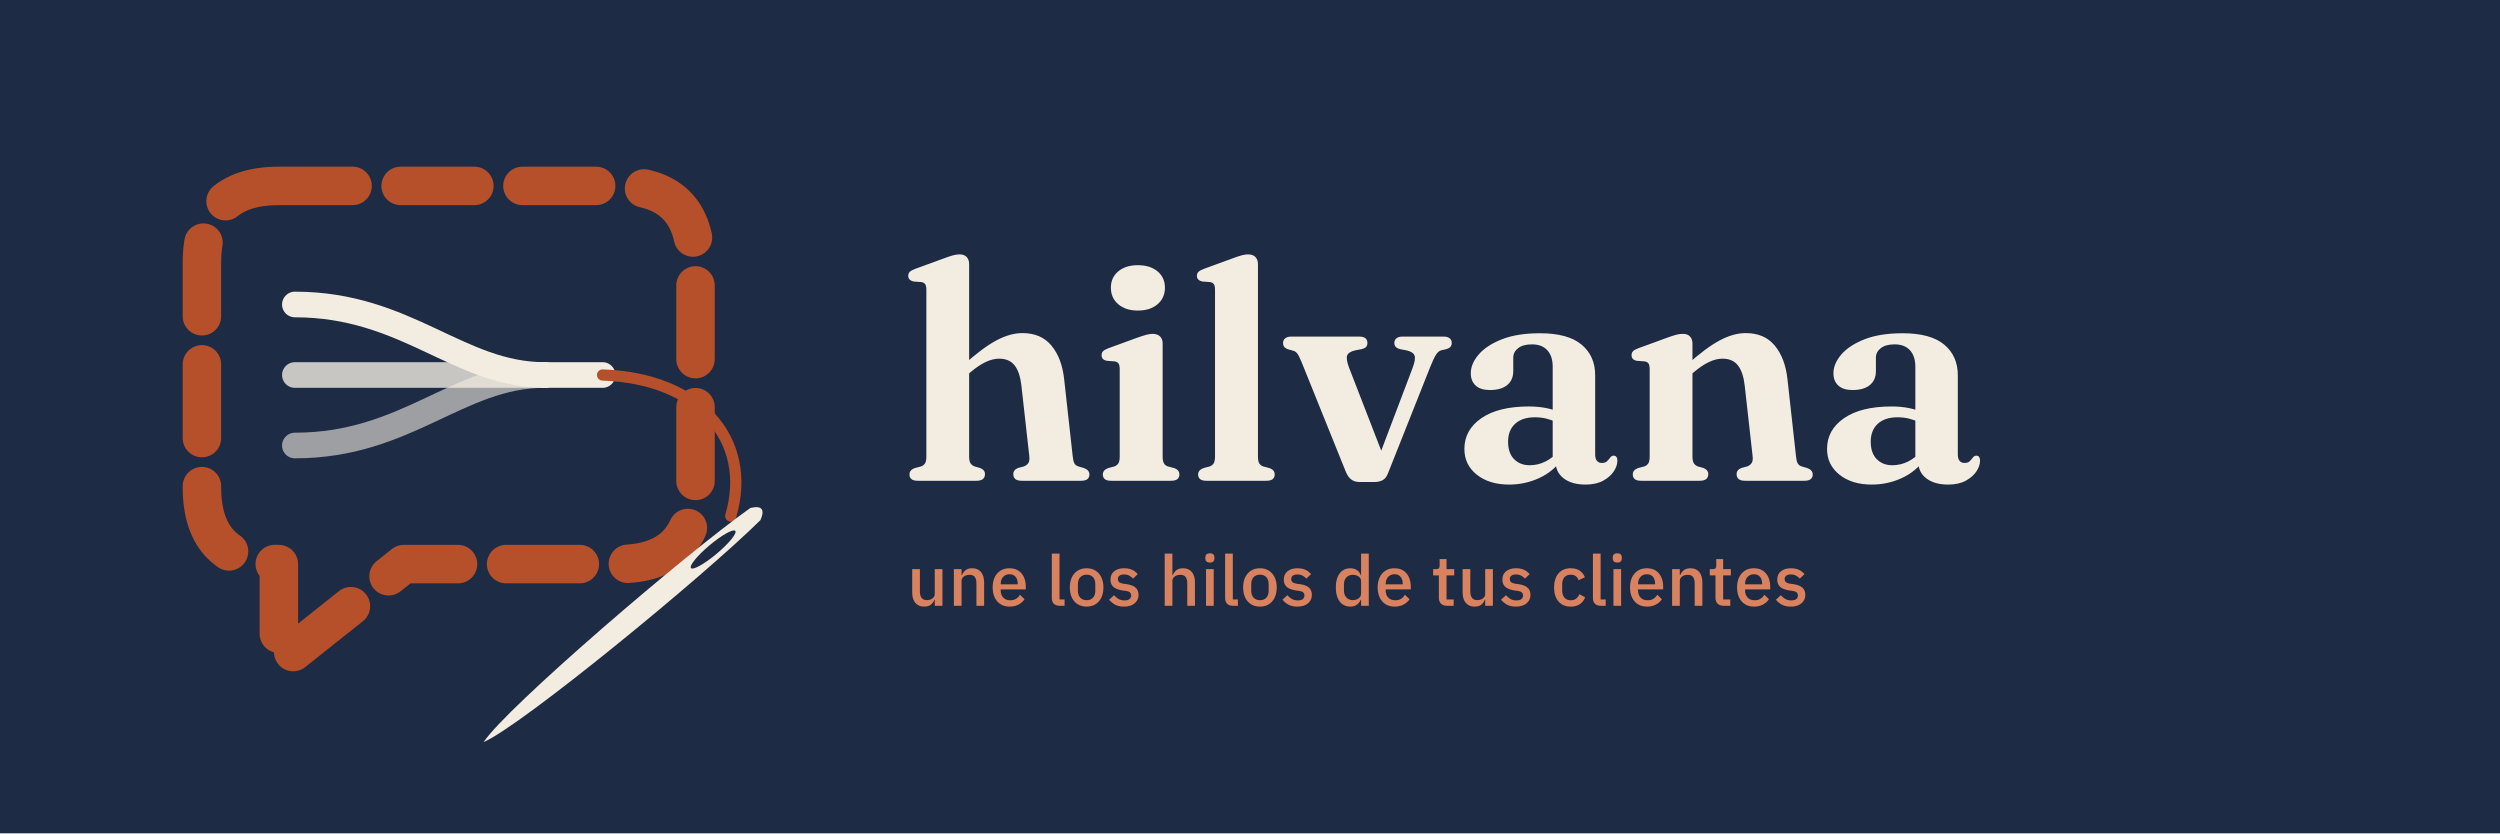
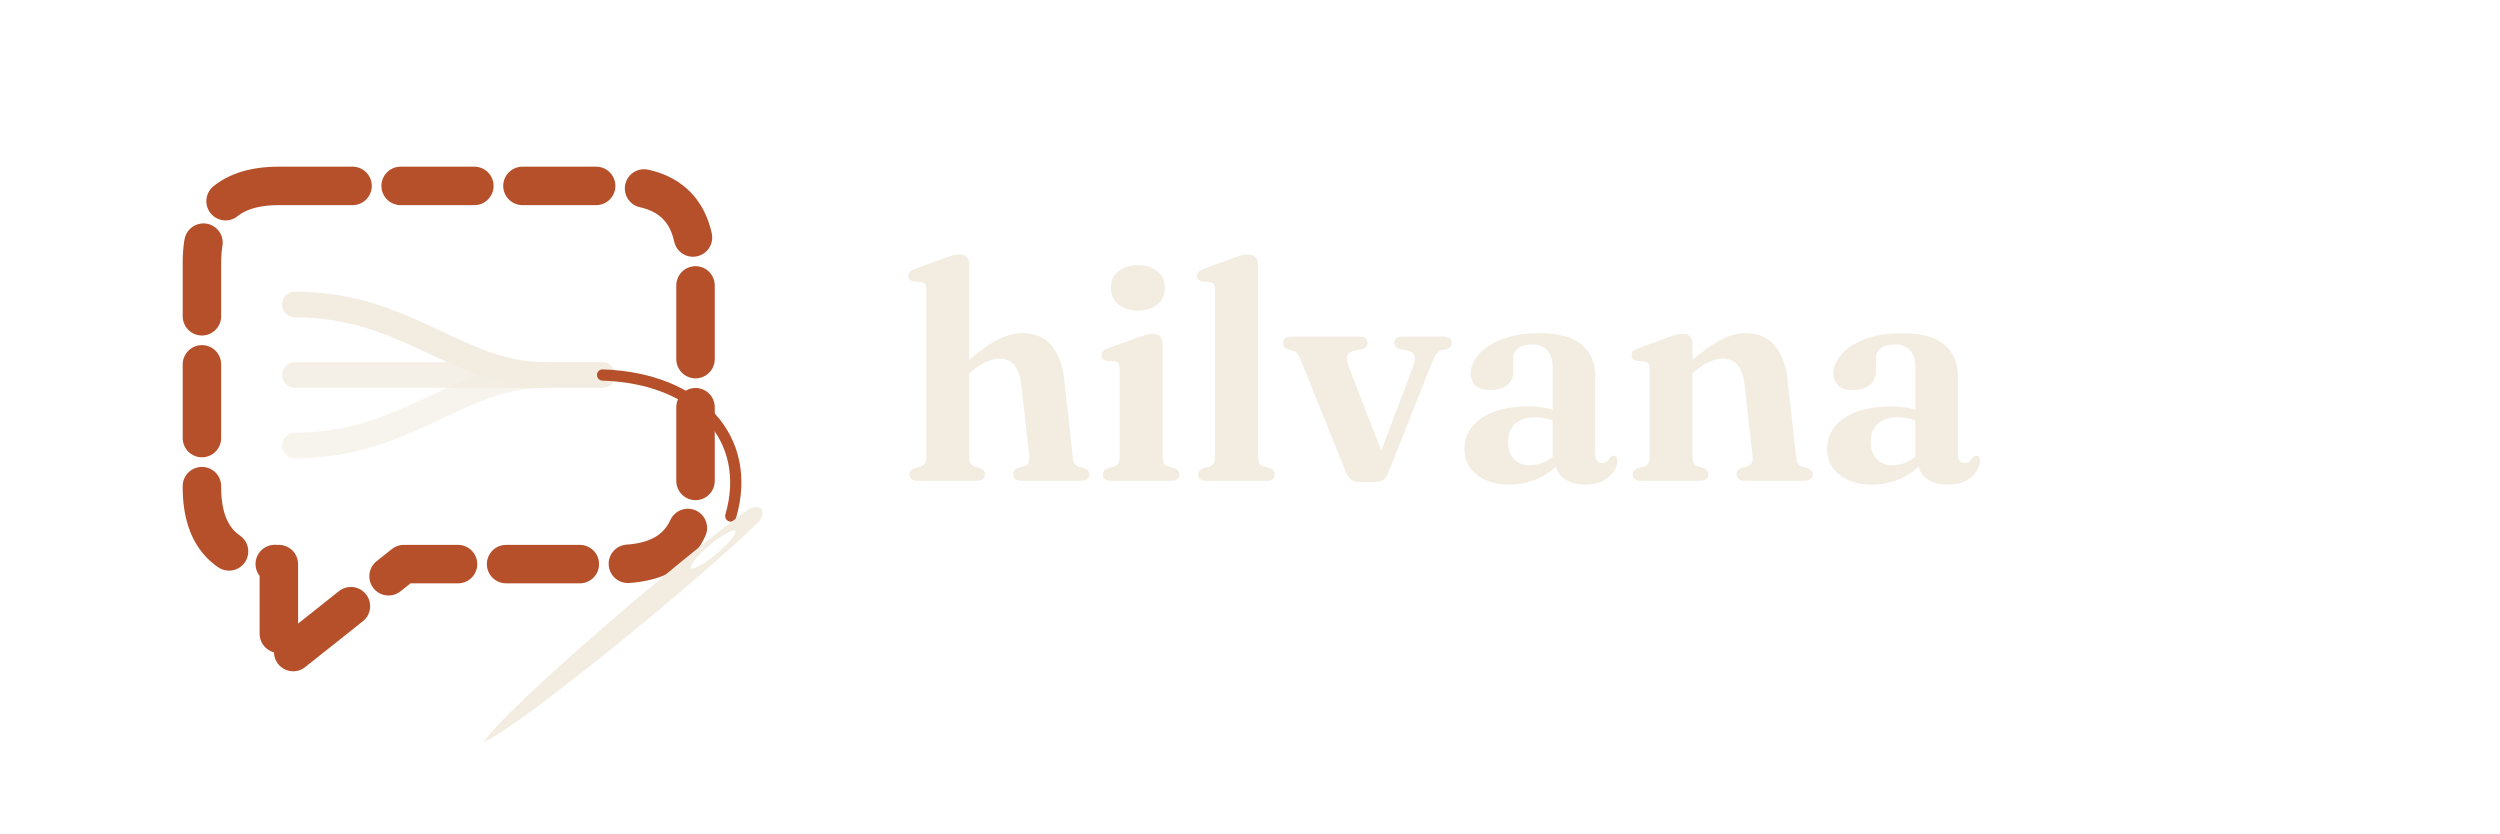
<svg xmlns="http://www.w3.org/2000/svg" width="1560" height="520" viewBox="0 0 1560 520">
-   <rect width="1560" height="520" fill="#1E2B45" />
  <g transform="translate(24 4)">
    <path d="M 150 112 H 362 Q 410 112 410 160 V 300 Q 410 348 362 348 H 228 L 150 410 V 348 Q 102 348 102 300 V 160 Q 102 112 150 112 Z" fill="none" stroke="#B5502B" stroke-width="24" stroke-linecap="round" stroke-linejoin="round" stroke-dasharray="46 30" />
    <path d="M 160 186 C 230 186 262 230 316 230" fill="none" stroke="#F2ECE1" stroke-width="16" stroke-linecap="round" opacity="1.00" />
    <path d="M 160 230 C 230 230 262 230 316 230" fill="none" stroke="#F2ECE1" stroke-width="16" stroke-linecap="round" opacity="0.80" />
    <path d="M 160 274 C 230 274 262 230 316 230" fill="none" stroke="#F2ECE1" stroke-width="16" stroke-linecap="round" opacity="0.60" />
    <path d="M 316 230 H 352" stroke="#F2ECE1" stroke-width="16" stroke-linecap="round" />
    <path d="M 352 230 C 412 232 446 270 432 318" fill="none" stroke="#B5502B" stroke-width="7" stroke-linecap="round" />
    <g transform="translate(372 380) rotate(-40) scale(0.82)">
      <path d="M -150 0 C -120 -9 60 -11 120 -6 Q 132 0 120 6 C 60 11 -120 9 -150 0 Z M 78 0 m -22 0 a 22 4.2 0 1 0 44 0 a 22 4.2 0 1 0 -44 0 Z" fill="#F2ECE1" fill-rule="evenodd" />
    </g>
  </g>
  <path d="M44.745 -135.185V-15.2Q44.745 -12.255 45.6 -10.925Q46.455 -9.595 48.165 -8.93L51.585 -7.98Q54.625 -6.745 54.625 -4.18Q54.625 0.0 49.305 0.0H12.635Q9.975 0.0 8.74 -1.045Q7.505 -2.09 7.505 -3.895Q7.505 -5.32 8.312 -6.318Q9.12 -7.315 11.02 -7.98L14.725 -8.93Q16.435 -9.595 17.242 -10.925Q18.05 -12.255 18.05 -15.2V-119.225Q18.05 -121.6 17.337 -122.645Q16.625 -123.69 15.01 -123.975L9.975 -124.355Q8.265 -124.83 7.505 -125.685Q6.745 -126.54 6.745 -127.87Q6.745 -129.39 7.648 -130.34Q8.55 -131.29 11.115 -132.24L28.785 -138.7Q32.395 -140.03 34.58 -140.648Q36.765 -141.265 38.76 -141.265Q41.705 -141.265 43.225 -139.603Q44.745 -137.94 44.745 -135.185ZM41.895 -64.505 37.525 -68.97 41.23 -72.295Q53.2 -83.03 61.75 -87.59Q70.3 -92.15 77.995 -92.15Q89.68 -92.15 96.14 -84.312Q102.6 -76.475 104.025 -63.46L109.345 -15.485Q109.63 -12.35 110.39 -10.925Q111.15 -9.5 112.955 -8.93L116.28 -7.98Q118.085 -7.315 118.94 -6.318Q119.795 -5.32 119.795 -3.895Q119.795 -2.09 118.56 -1.045Q117.325 0.0 114.57 0.0H77.52Q72.295 0.0 72.295 -4.18Q72.295 -6.745 75.24 -7.98L78.85 -8.93Q80.655 -9.595 81.653 -11.02Q82.65 -12.445 82.27 -15.485L77.33 -59.565Q76.38 -67.83 73.102 -72.01Q69.825 -76.19 63.46 -76.19Q59.47 -76.19 55.052 -74.1Q50.635 -72.01 45.695 -67.83ZM165.49 -85.69V-15.2Q165.49 -12.255 166.298 -10.878Q167.105 -9.5 168.815 -8.93L172.425 -7.98Q174.23 -7.41 175.085 -6.412Q175.94 -5.415 175.94 -3.895Q175.94 -2.09 174.705 -1.045Q173.47 0.0 170.715 0.0H133.285Q130.625 0.0 129.39 -1.045Q128.155 -2.09 128.155 -3.895Q128.155 -5.32 129.01 -6.318Q129.865 -7.315 131.67 -7.98L135.375 -8.93Q137.085 -9.595 137.893 -10.925Q138.7 -12.255 138.7 -15.2V-69.635Q138.7 -72.105 137.988 -73.15Q137.275 -74.195 135.66 -74.48L130.625 -74.86Q128.915 -75.24 128.155 -76.095Q127.395 -76.95 127.395 -78.28Q127.395 -79.895 128.298 -80.845Q129.2 -81.795 131.765 -82.745L149.435 -89.205Q153.14 -90.535 155.373 -91.105Q157.605 -91.675 159.125 -91.675Q162.355 -91.675 163.923 -90.012Q165.49 -88.35 165.49 -85.69ZM150.005 -106.21Q142.405 -106.21 137.798 -110.153Q133.19 -114.095 133.19 -120.46Q133.19 -126.825 137.798 -130.673Q142.405 -134.52 150.005 -134.52Q157.7 -134.52 162.308 -130.673Q166.915 -126.825 166.915 -120.46Q166.915 -114.095 162.308 -110.153Q157.7 -106.21 150.005 -106.21ZM224.96 -135.185V-15.2Q224.96 -12.255 225.767 -10.878Q226.575 -9.5 228.285 -8.93L231.895 -7.98Q233.7 -7.41 234.555 -6.412Q235.41 -5.415 235.41 -3.895Q235.41 -2.09 234.175 -1.045Q232.94 0.0 230.185 0.0H192.755Q190.095 0.0 188.86 -1.045Q187.625 -2.09 187.625 -3.895Q187.625 -5.32 188.48 -6.318Q189.335 -7.315 191.14 -7.98L194.845 -8.93Q196.555 -9.595 197.363 -10.925Q198.17 -12.255 198.17 -15.2V-119.225Q198.17 -121.6 197.458 -122.645Q196.745 -123.69 195.13 -123.975L190.095 -124.355Q188.385 -124.83 187.625 -125.685Q186.865 -126.54 186.865 -127.87Q186.865 -129.39 187.815 -130.34Q188.765 -131.29 191.235 -132.24L208.905 -138.7Q212.705 -140.125 214.89 -140.695Q217.075 -141.265 218.69 -141.265Q221.825 -141.265 223.392 -139.603Q224.96 -137.94 224.96 -135.185ZM297.92 0.76H288.23Q285.285 0.76 283.242 -0.76Q281.2 -2.28 279.87 -5.415L251.94 -74.67Q250.42 -78.28 249.423 -79.515Q248.425 -80.75 247.0 -81.13L243.96 -81.985Q242.155 -82.555 241.395 -83.505Q240.635 -84.455 240.635 -85.975Q240.635 -87.875 242.012 -88.92Q243.39 -89.965 245.67 -89.965H288.23Q293.265 -89.965 293.265 -85.975Q293.265 -84.455 292.41 -83.505Q291.555 -82.555 289.37 -82.08L285.855 -81.415Q281.485 -80.465 280.63 -78.185Q279.775 -75.905 281.96 -70.205L304.285 -12.635L298.3 -9.31L321.385 -70.205Q323.57 -75.905 322.668 -78.185Q321.765 -80.465 317.49 -81.415L313.88 -82.08Q311.885 -82.555 310.982 -83.505Q310.08 -84.455 310.08 -85.975Q310.08 -87.875 311.41 -88.92Q312.74 -89.965 315.02 -89.965H340.86Q343.235 -89.965 344.565 -88.92Q345.895 -87.875 345.895 -85.975Q345.895 -84.645 345.135 -83.648Q344.375 -82.65 342.285 -82.08L339.34 -81.415Q337.535 -80.94 336.062 -78.66Q334.59 -76.38 332.405 -70.87L306.185 -4.845Q304.95 -1.52 302.765 -0.38Q300.58 0.76 297.92 0.76ZM410.685 -12.065V-14.06L408.88 -14.44V-71.155Q408.88 -77.805 405.507 -81.463Q402.135 -85.12 395.96 -85.12Q390.355 -85.12 387.315 -82.745Q384.275 -80.37 384.275 -76.855V-68.495Q384.275 -62.795 380.475 -59.707Q376.675 -56.62 369.74 -56.62Q363.85 -56.62 360.81 -59.422Q357.77 -62.225 357.77 -67.07Q357.77 -73.055 362.71 -78.803Q367.65 -84.55 377.245 -88.303Q386.84 -92.055 400.9 -92.055Q418.38 -92.055 426.882 -84.978Q435.385 -77.9 435.385 -65.835V-16.435Q435.385 -13.775 436.478 -12.445Q437.57 -11.115 439.565 -11.115Q441.655 -11.115 442.7 -12.113Q443.745 -13.11 444.505 -14.155Q444.98 -14.82 445.55 -15.248Q446.12 -15.675 446.975 -15.675Q448.115 -15.675 448.685 -14.82Q449.255 -13.965 449.255 -12.54Q449.255 -9.31 447.023 -5.89Q444.79 -2.47 440.373 -0.048Q435.955 2.375 429.305 2.375Q420.85 2.375 415.768 -1.473Q410.685 -5.32 410.685 -12.065ZM353.78 -19.855Q353.78 -31.73 364.373 -39.045Q374.965 -46.36 393.965 -46.36Q400.14 -46.36 405.127 -45.315Q410.115 -44.27 413.725 -42.465L411.635 -36.385Q408.405 -37.905 405.033 -38.76Q401.66 -39.615 397.765 -39.615Q389.88 -39.615 385.462 -35.578Q381.045 -31.54 381.045 -24.415Q381.045 -17.29 384.798 -13.49Q388.55 -9.69 394.535 -9.69Q399.665 -9.69 404.368 -12.018Q409.07 -14.345 412.3 -18.525L414.39 -13.11Q409.165 -5.7 400.378 -1.663Q391.59 2.375 381.71 2.375Q369.265 2.375 361.523 -3.8Q353.78 -9.975 353.78 -19.855ZM496.09 -85.69V-15.2Q496.09 -12.255 496.945 -10.925Q497.8 -9.595 499.51 -8.93L502.93 -7.98Q505.97 -6.745 505.97 -4.18Q505.97 0.0 500.65 0.0H463.98Q461.32 0.0 460.085 -1.045Q458.85 -2.09 458.85 -3.895Q458.85 -5.32 459.658 -6.318Q460.465 -7.315 462.27 -7.98L466.07 -8.93Q467.78 -9.595 468.588 -10.925Q469.395 -12.255 469.395 -15.2V-69.635Q469.395 -72.105 468.683 -73.15Q467.97 -74.195 466.355 -74.48L461.32 -74.86Q459.61 -75.24 458.85 -76.095Q458.09 -76.95 458.09 -78.28Q458.09 -79.895 458.993 -80.845Q459.895 -81.795 462.46 -82.745L480.13 -89.205Q483.74 -90.535 485.925 -91.105Q488.11 -91.675 490.105 -91.675Q493.05 -91.675 494.57 -90.012Q496.09 -88.35 496.09 -85.69ZM493.24 -64.505 488.87 -68.97 492.575 -72.295Q504.545 -83.03 513.095 -87.59Q521.645 -92.15 529.34 -92.15Q541.025 -92.15 547.485 -84.312Q553.945 -76.475 555.37 -63.46L560.69 -15.485Q560.975 -12.35 561.735 -10.925Q562.495 -9.5 564.3 -8.93L567.625 -7.98Q569.43 -7.315 570.285 -6.318Q571.14 -5.32 571.14 -3.895Q571.14 -2.09 569.905 -1.045Q568.67 0.0 565.915 0.0H528.865Q523.64 0.0 523.64 -4.18Q523.64 -6.745 526.585 -7.98L530.195 -8.93Q532.0 -9.595 532.997 -11.02Q533.995 -12.445 533.615 -15.485L528.675 -59.565Q527.725 -67.83 524.447 -72.01Q521.17 -76.19 514.805 -76.19Q510.815 -76.19 506.398 -74.1Q501.98 -72.01 497.04 -67.83ZM636.975 -12.065V-14.06L635.17 -14.44V-71.155Q635.17 -77.805 631.797 -81.463Q628.425 -85.12 622.25 -85.12Q616.645 -85.12 613.605 -82.745Q610.565 -80.37 610.565 -76.855V-68.495Q610.565 -62.795 606.765 -59.707Q602.965 -56.62 596.03 -56.62Q590.14 -56.62 587.1 -59.422Q584.06 -62.225 584.06 -67.07Q584.06 -73.055 589.0 -78.803Q593.94 -84.55 603.535 -88.303Q613.13 -92.055 627.19 -92.055Q644.67 -92.055 653.172 -84.978Q661.675 -77.9 661.675 -65.835V-16.435Q661.675 -13.775 662.767 -12.445Q663.86 -11.115 665.855 -11.115Q667.945 -11.115 668.99 -12.113Q670.035 -13.11 670.795 -14.155Q671.27 -14.82 671.84 -15.248Q672.41 -15.675 673.265 -15.675Q674.405 -15.675 674.975 -14.82Q675.545 -13.965 675.545 -12.54Q675.545 -9.31 673.312 -5.89Q671.08 -2.47 666.662 -0.048Q662.245 2.375 655.595 2.375Q647.14 2.375 642.058 -1.473Q636.975 -5.32 636.975 -12.065ZM580.07 -19.855Q580.07 -31.73 590.662 -39.045Q601.255 -46.36 620.255 -46.36Q626.43 -46.36 631.418 -45.315Q636.405 -44.27 640.015 -42.465L637.925 -36.385Q634.695 -37.905 631.322 -38.76Q627.95 -39.615 624.055 -39.615Q616.17 -39.615 611.753 -35.578Q607.335 -31.54 607.335 -24.415Q607.335 -17.29 611.087 -13.49Q614.84 -9.69 620.825 -9.69Q625.955 -9.69 630.658 -12.018Q635.36 -14.345 638.59 -18.525L640.68 -13.11Q635.455 -5.7 626.668 -1.663Q617.88 2.375 608.0 2.375Q595.555 2.375 587.812 -3.8Q580.07 -9.975 580.07 -19.855Z" fill="#F2ECE1" transform="translate(560 300)" />
-   <path d="M17.292 0.0V-3.784H17.072Q16.456 -2.068 14.982 -0.77Q13.508 0.528 10.648 0.528Q7.172 0.528 5.192 -1.782Q3.212 -4.092 3.212 -8.316V-22.88H8.008V-8.932Q8.008 -6.292 9.086 -4.906Q10.164 -3.52 12.364 -3.52Q13.64 -3.52 14.762 -3.96Q15.884 -4.4 16.588 -5.28Q17.292 -6.16 17.292 -7.48V-22.88H22.088V0.0ZM34.012 0.0H29.216V-22.88H34.012V-19.096H34.232Q34.98 -20.944 36.498 -22.176Q38.016 -23.408 40.656 -23.408Q44.176 -23.408 46.134 -21.076Q48.092 -18.744 48.092 -14.52V0.0H43.296V-13.948Q43.296 -16.632 42.262 -17.974Q41.228 -19.316 38.984 -19.316Q37.708 -19.316 36.586 -18.898Q35.464 -18.48 34.738 -17.6Q34.012 -16.72 34.012 -15.4ZM64.02 0.528Q60.764 0.528 58.388 -0.946Q56.012 -2.42 54.714 -5.104Q53.416 -7.788 53.416 -11.44Q53.416 -15.092 54.692 -17.754Q55.968 -20.416 58.3 -21.912Q60.632 -23.408 63.888 -23.408Q67.276 -23.408 69.542 -21.89Q71.808 -20.372 72.952 -17.776Q74.096 -15.18 74.096 -12.012V-10.208H58.432V-9.46Q58.432 -6.82 59.994 -5.126Q61.556 -3.432 64.46 -3.432Q66.572 -3.432 68.024 -4.356Q69.476 -5.28 70.444 -6.864L73.304 -4.092Q71.984 -2.024 69.586 -0.748Q67.188 0.528 64.02 0.528ZM63.976 -19.668Q62.304 -19.668 61.05 -18.898Q59.796 -18.128 59.114 -16.786Q58.432 -15.444 58.432 -13.684V-13.376H69.08V-13.816Q69.08 -15.576 68.464 -16.896Q67.848 -18.216 66.704 -18.942Q65.56 -19.668 63.976 -19.668ZM98.296 0.0H95.26Q92.796 0.0 91.564 -1.298Q90.332 -2.596 90.332 -4.796V-32.56H95.128V-3.916H98.296ZM112.068 0.528Q108.856 0.528 106.502 -0.946Q104.148 -2.42 102.85 -5.104Q101.552 -7.788 101.552 -11.44Q101.552 -15.092 102.85 -17.776Q104.148 -20.46 106.502 -21.934Q108.856 -23.408 112.068 -23.408Q115.236 -23.408 117.59 -21.934Q119.944 -20.46 121.242 -17.776Q122.54 -15.092 122.54 -11.44Q122.54 -7.788 121.242 -5.104Q119.944 -2.42 117.59 -0.946Q115.236 0.528 112.068 0.528ZM112.068 -3.476Q114.532 -3.476 116.006 -4.994Q117.48 -6.512 117.48 -9.504V-13.376Q117.48 -16.368 116.006 -17.886Q114.532 -19.404 112.068 -19.404Q109.648 -19.404 108.13 -17.886Q106.612 -16.368 106.612 -13.376V-9.504Q106.612 -6.512 108.13 -4.994Q109.648 -3.476 112.068 -3.476ZM135.388 0.528Q132.176 0.528 129.954 -0.616Q127.732 -1.76 126.104 -3.784L129.184 -6.6Q130.46 -5.104 132.022 -4.224Q133.584 -3.344 135.652 -3.344Q137.764 -3.344 138.798 -4.158Q139.832 -4.972 139.832 -6.424Q139.832 -7.524 139.106 -8.272Q138.38 -9.02 136.576 -9.284L134.464 -9.548Q132.176 -9.9 130.46 -10.692Q128.744 -11.484 127.842 -12.87Q126.94 -14.256 126.94 -16.368Q126.94 -19.712 129.294 -21.56Q131.648 -23.408 135.432 -23.408Q137.5 -23.408 139.04 -22.968Q140.58 -22.528 141.768 -21.714Q142.956 -20.9 143.968 -19.756L141.02 -16.94Q140.14 -17.996 138.71 -18.766Q137.28 -19.536 135.432 -19.536Q133.496 -19.536 132.528 -18.766Q131.56 -17.996 131.56 -16.676Q131.56 -15.356 132.418 -14.696Q133.276 -14.036 135.08 -13.728L137.192 -13.464Q140.976 -12.892 142.714 -11.242Q144.452 -9.592 144.452 -6.82Q144.452 -4.62 143.33 -2.97Q142.208 -1.32 140.184 -0.396Q138.16 0.528 135.388 0.528ZM160.776 0.0V-32.56H165.572V-19.096H165.792Q166.54 -20.944 168.058 -22.176Q169.576 -23.408 172.216 -23.408Q175.736 -23.408 177.694 -21.076Q179.652 -18.744 179.652 -14.52V0.0H174.856V-13.948Q174.856 -16.632 173.822 -17.974Q172.788 -19.316 170.544 -19.316Q169.268 -19.316 168.146 -18.898Q167.024 -18.48 166.298 -17.6Q165.572 -16.72 165.572 -15.4V0.0ZM188.98 -26.972Q187.484 -26.972 186.802 -27.676Q186.12 -28.38 186.12 -29.48V-30.228Q186.12 -31.328 186.802 -32.032Q187.484 -32.736 188.98 -32.736Q190.476 -32.736 191.136 -32.032Q191.796 -31.328 191.796 -30.228V-29.48Q191.796 -28.38 191.136 -27.676Q190.476 -26.972 188.98 -26.972ZM186.56 0.0V-22.88H191.356V0.0ZM206.448 0.0H203.412Q200.948 0.0 199.716 -1.298Q198.484 -2.596 198.484 -4.796V-32.56H203.28V-3.916H206.448ZM220.22 0.528Q217.008 0.528 214.654 -0.946Q212.3 -2.42 211.002 -5.104Q209.704 -7.788 209.704 -11.44Q209.704 -15.092 211.002 -17.776Q212.3 -20.46 214.654 -21.934Q217.008 -23.408 220.22 -23.408Q223.388 -23.408 225.742 -21.934Q228.096 -20.46 229.394 -17.776Q230.692 -15.092 230.692 -11.44Q230.692 -7.788 229.394 -5.104Q228.096 -2.42 225.742 -0.946Q223.388 0.528 220.22 0.528ZM220.22 -3.476Q222.684 -3.476 224.158 -4.994Q225.632 -6.512 225.632 -9.504V-13.376Q225.632 -16.368 224.158 -17.886Q222.684 -19.404 220.22 -19.404Q217.8 -19.404 216.282 -17.886Q214.764 -16.368 214.764 -13.376V-9.504Q214.764 -6.512 216.282 -4.994Q217.8 -3.476 220.22 -3.476ZM243.54 0.528Q240.328 0.528 238.106 -0.616Q235.884 -1.76 234.256 -3.784L237.336 -6.6Q238.612 -5.104 240.174 -4.224Q241.736 -3.344 243.804 -3.344Q245.916 -3.344 246.95 -4.158Q247.984 -4.972 247.984 -6.424Q247.984 -7.524 247.258 -8.272Q246.532 -9.02 244.728 -9.284L242.616 -9.548Q240.328 -9.9 238.612 -10.692Q236.896 -11.484 235.994 -12.87Q235.092 -14.256 235.092 -16.368Q235.092 -19.712 237.446 -21.56Q239.8 -23.408 243.584 -23.408Q245.652 -23.408 247.192 -22.968Q248.732 -22.528 249.92 -21.714Q251.108 -20.9 252.12 -19.756L249.172 -16.94Q248.292 -17.996 246.862 -18.766Q245.432 -19.536 243.584 -19.536Q241.648 -19.536 240.68 -18.766Q239.712 -17.996 239.712 -16.676Q239.712 -15.356 240.57 -14.696Q241.428 -14.036 243.232 -13.728L245.344 -13.464Q249.128 -12.892 250.866 -11.242Q252.604 -9.592 252.604 -6.82Q252.604 -4.62 251.482 -2.97Q250.36 -1.32 248.336 -0.396Q246.312 0.528 243.54 0.528ZM283.316 0.0V-3.784H283.096Q282.304 -1.76 280.632 -0.616Q278.96 0.528 276.672 0.528Q273.812 0.528 271.766 -0.902Q269.72 -2.332 268.642 -5.016Q267.564 -7.7 267.564 -11.44Q267.564 -15.224 268.642 -17.886Q269.72 -20.548 271.766 -21.978Q273.812 -23.408 276.672 -23.408Q278.96 -23.408 280.676 -22.286Q282.392 -21.164 283.096 -19.096H283.316V-32.56H288.112V0.0ZM278.124 -3.52Q279.576 -3.52 280.742 -4.026Q281.908 -4.532 282.612 -5.434Q283.316 -6.336 283.316 -7.656V-15.4Q283.316 -16.588 282.612 -17.468Q281.908 -18.348 280.742 -18.832Q279.576 -19.316 278.124 -19.316Q275.66 -19.316 274.142 -17.688Q272.624 -16.06 272.624 -13.42V-9.46Q272.624 -6.82 274.142 -5.17Q275.66 -3.52 278.124 -3.52ZM304.26 0.528Q301.004 0.528 298.628 -0.946Q296.252 -2.42 294.954 -5.104Q293.656 -7.788 293.656 -11.44Q293.656 -15.092 294.932 -17.754Q296.208 -20.416 298.54 -21.912Q300.872 -23.408 304.128 -23.408Q307.516 -23.408 309.782 -21.89Q312.048 -20.372 313.192 -17.776Q314.336 -15.18 314.336 -12.012V-10.208H298.672V-9.46Q298.672 -6.82 300.234 -5.126Q301.796 -3.432 304.7 -3.432Q306.812 -3.432 308.264 -4.356Q309.716 -5.28 310.684 -6.864L313.544 -4.092Q312.224 -2.024 309.826 -0.748Q307.428 0.528 304.26 0.528ZM304.216 -19.668Q302.544 -19.668 301.29 -18.898Q300.036 -18.128 299.354 -16.786Q298.672 -15.444 298.672 -13.684V-13.376H309.32V-13.816Q309.32 -15.576 308.704 -16.896Q308.088 -18.216 306.944 -18.942Q305.8 -19.668 304.216 -19.668ZM341.088 0.0H336.908Q334.444 0.0 333.146 -1.342Q331.848 -2.684 331.848 -5.016V-18.964H328.284V-22.88H330.22Q331.408 -22.88 331.87 -23.408Q332.332 -23.936 332.332 -25.124V-29.128H336.644V-22.88H341.44V-18.964H336.644V-3.916H341.088ZM360.756 0.0V-3.784H360.536Q359.92 -2.068 358.446 -0.77Q356.972 0.528 354.112 0.528Q350.636 0.528 348.656 -1.782Q346.676 -4.092 346.676 -8.316V-22.88H351.472V-8.932Q351.472 -6.292 352.55 -4.906Q353.628 -3.52 355.828 -3.52Q357.104 -3.52 358.226 -3.96Q359.348 -4.4 360.052 -5.28Q360.756 -6.16 360.756 -7.48V-22.88H365.552V0.0ZM379.94 0.528Q376.728 0.528 374.506 -0.616Q372.284 -1.76 370.656 -3.784L373.736 -6.6Q375.012 -5.104 376.574 -4.224Q378.136 -3.344 380.204 -3.344Q382.316 -3.344 383.35 -4.158Q384.384 -4.972 384.384 -6.424Q384.384 -7.524 383.658 -8.272Q382.932 -9.02 381.128 -9.284L379.016 -9.548Q376.728 -9.9 375.012 -10.692Q373.296 -11.484 372.394 -12.87Q371.492 -14.256 371.492 -16.368Q371.492 -19.712 373.846 -21.56Q376.2 -23.408 379.984 -23.408Q382.052 -23.408 383.592 -22.968Q385.132 -22.528 386.32 -21.714Q387.508 -20.9 388.52 -19.756L385.572 -16.94Q384.692 -17.996 383.262 -18.766Q381.832 -19.536 379.984 -19.536Q378.048 -19.536 377.08 -18.766Q376.112 -17.996 376.112 -16.676Q376.112 -15.356 376.97 -14.696Q377.828 -14.036 379.632 -13.728L381.744 -13.464Q385.528 -12.892 387.266 -11.242Q389.004 -9.592 389.004 -6.82Q389.004 -4.62 387.882 -2.97Q386.76 -1.32 384.736 -0.396Q382.712 0.528 379.94 0.528ZM414.172 0.528Q409.2 0.528 406.472 -2.706Q403.744 -5.94 403.744 -11.44Q403.744 -16.94 406.472 -20.174Q409.2 -23.408 414.172 -23.408Q417.604 -23.408 419.804 -21.868Q422.004 -20.328 422.972 -17.776L419.012 -15.928Q418.528 -17.512 417.296 -18.458Q416.064 -19.404 414.172 -19.404Q411.532 -19.404 410.168 -17.754Q408.804 -16.104 408.804 -13.464V-9.416Q408.804 -6.776 410.168 -5.104Q411.532 -3.432 414.172 -3.432Q416.24 -3.432 417.516 -4.466Q418.792 -5.5 419.54 -7.216L423.148 -5.28Q422.048 -2.464 419.76 -0.968Q417.472 0.528 414.172 0.528ZM435.952 0.0H432.916Q430.452 0.0 429.22 -1.298Q427.988 -2.596 427.988 -4.796V-32.56H432.784V-3.916H435.952ZM443.212 -26.972Q441.716 -26.972 441.034 -27.676Q440.352 -28.38 440.352 -29.48V-30.228Q440.352 -31.328 441.034 -32.032Q441.716 -32.736 443.212 -32.736Q444.708 -32.736 445.368 -32.032Q446.028 -31.328 446.028 -30.228V-29.48Q446.028 -28.38 445.368 -27.676Q444.708 -26.972 443.212 -26.972ZM440.792 0.0V-22.88H445.588V0.0ZM461.736 0.528Q458.48 0.528 456.104 -0.946Q453.728 -2.42 452.43 -5.104Q451.132 -7.788 451.132 -11.44Q451.132 -15.092 452.408 -17.754Q453.684 -20.416 456.016 -21.912Q458.348 -23.408 461.604 -23.408Q464.992 -23.408 467.258 -21.89Q469.524 -20.372 470.668 -17.776Q471.812 -15.18 471.812 -12.012V-10.208H456.148V-9.46Q456.148 -6.82 457.71 -5.126Q459.272 -3.432 462.176 -3.432Q464.288 -3.432 465.74 -4.356Q467.192 -5.28 468.16 -6.864L471.02 -4.092Q469.7 -2.024 467.302 -0.748Q464.904 0.528 461.736 0.528ZM461.692 -19.668Q460.02 -19.668 458.766 -18.898Q457.512 -18.128 456.83 -16.786Q456.148 -15.444 456.148 -13.684V-13.376H466.796V-13.816Q466.796 -15.576 466.18 -16.896Q465.564 -18.216 464.42 -18.942Q463.276 -19.668 461.692 -19.668ZM482.196 0.0H477.4V-22.88H482.196V-19.096H482.416Q483.164 -20.944 484.682 -22.176Q486.2 -23.408 488.84 -23.408Q492.36 -23.408 494.318 -21.076Q496.276 -18.744 496.276 -14.52V0.0H491.48V-13.948Q491.48 -16.632 490.446 -17.974Q489.412 -19.316 487.168 -19.316Q485.892 -19.316 484.77 -18.898Q483.648 -18.48 482.922 -17.6Q482.196 -16.72 482.196 -15.4ZM513.7 0.0H509.52Q507.056 0.0 505.758 -1.342Q504.46 -2.684 504.46 -5.016V-18.964H500.896V-22.88H502.832Q504.02 -22.88 504.482 -23.408Q504.944 -23.936 504.944 -25.124V-29.128H509.256V-22.88H514.052V-18.964H509.256V-3.916H513.7ZM528.528 0.528Q525.272 0.528 522.896 -0.946Q520.52 -2.42 519.222 -5.104Q517.924 -7.788 517.924 -11.44Q517.924 -15.092 519.2 -17.754Q520.476 -20.416 522.808 -21.912Q525.14 -23.408 528.396 -23.408Q531.784 -23.408 534.05 -21.89Q536.316 -20.372 537.46 -17.776Q538.604 -15.18 538.604 -12.012V-10.208H522.94V-9.46Q522.94 -6.82 524.502 -5.126Q526.064 -3.432 528.968 -3.432Q531.08 -3.432 532.532 -4.356Q533.984 -5.28 534.952 -6.864L537.812 -4.092Q536.492 -2.024 534.094 -0.748Q531.696 0.528 528.528 0.528ZM528.484 -19.668Q526.812 -19.668 525.558 -18.898Q524.304 -18.128 523.622 -16.786Q522.94 -15.444 522.94 -13.684V-13.376H533.588V-13.816Q533.588 -15.576 532.972 -16.896Q532.356 -18.216 531.212 -18.942Q530.068 -19.668 528.484 -19.668ZM551.452 0.528Q548.24 0.528 546.018 -0.616Q543.796 -1.76 542.168 -3.784L545.248 -6.6Q546.524 -5.104 548.086 -4.224Q549.648 -3.344 551.716 -3.344Q553.828 -3.344 554.862 -4.158Q555.896 -4.972 555.896 -6.424Q555.896 -7.524 555.17 -8.272Q554.444 -9.02 552.64 -9.284L550.528 -9.548Q548.24 -9.9 546.524 -10.692Q544.808 -11.484 543.906 -12.87Q543.004 -14.256 543.004 -16.368Q543.004 -19.712 545.358 -21.56Q547.712 -23.408 551.496 -23.408Q553.564 -23.408 555.104 -22.968Q556.644 -22.528 557.832 -21.714Q559.02 -20.9 560.032 -19.756L557.084 -16.94Q556.204 -17.996 554.774 -18.766Q553.344 -19.536 551.496 -19.536Q549.56 -19.536 548.592 -18.766Q547.624 -17.996 547.624 -16.676Q547.624 -15.356 548.482 -14.696Q549.34 -14.036 551.144 -13.728L553.256 -13.464Q557.04 -12.892 558.778 -11.242Q560.516 -9.592 560.516 -6.82Q560.516 -4.62 559.394 -2.97Q558.272 -1.32 556.248 -0.396Q554.224 0.528 551.452 0.528Z" fill="#D9825F" transform="translate(566 378)" />
</svg>
